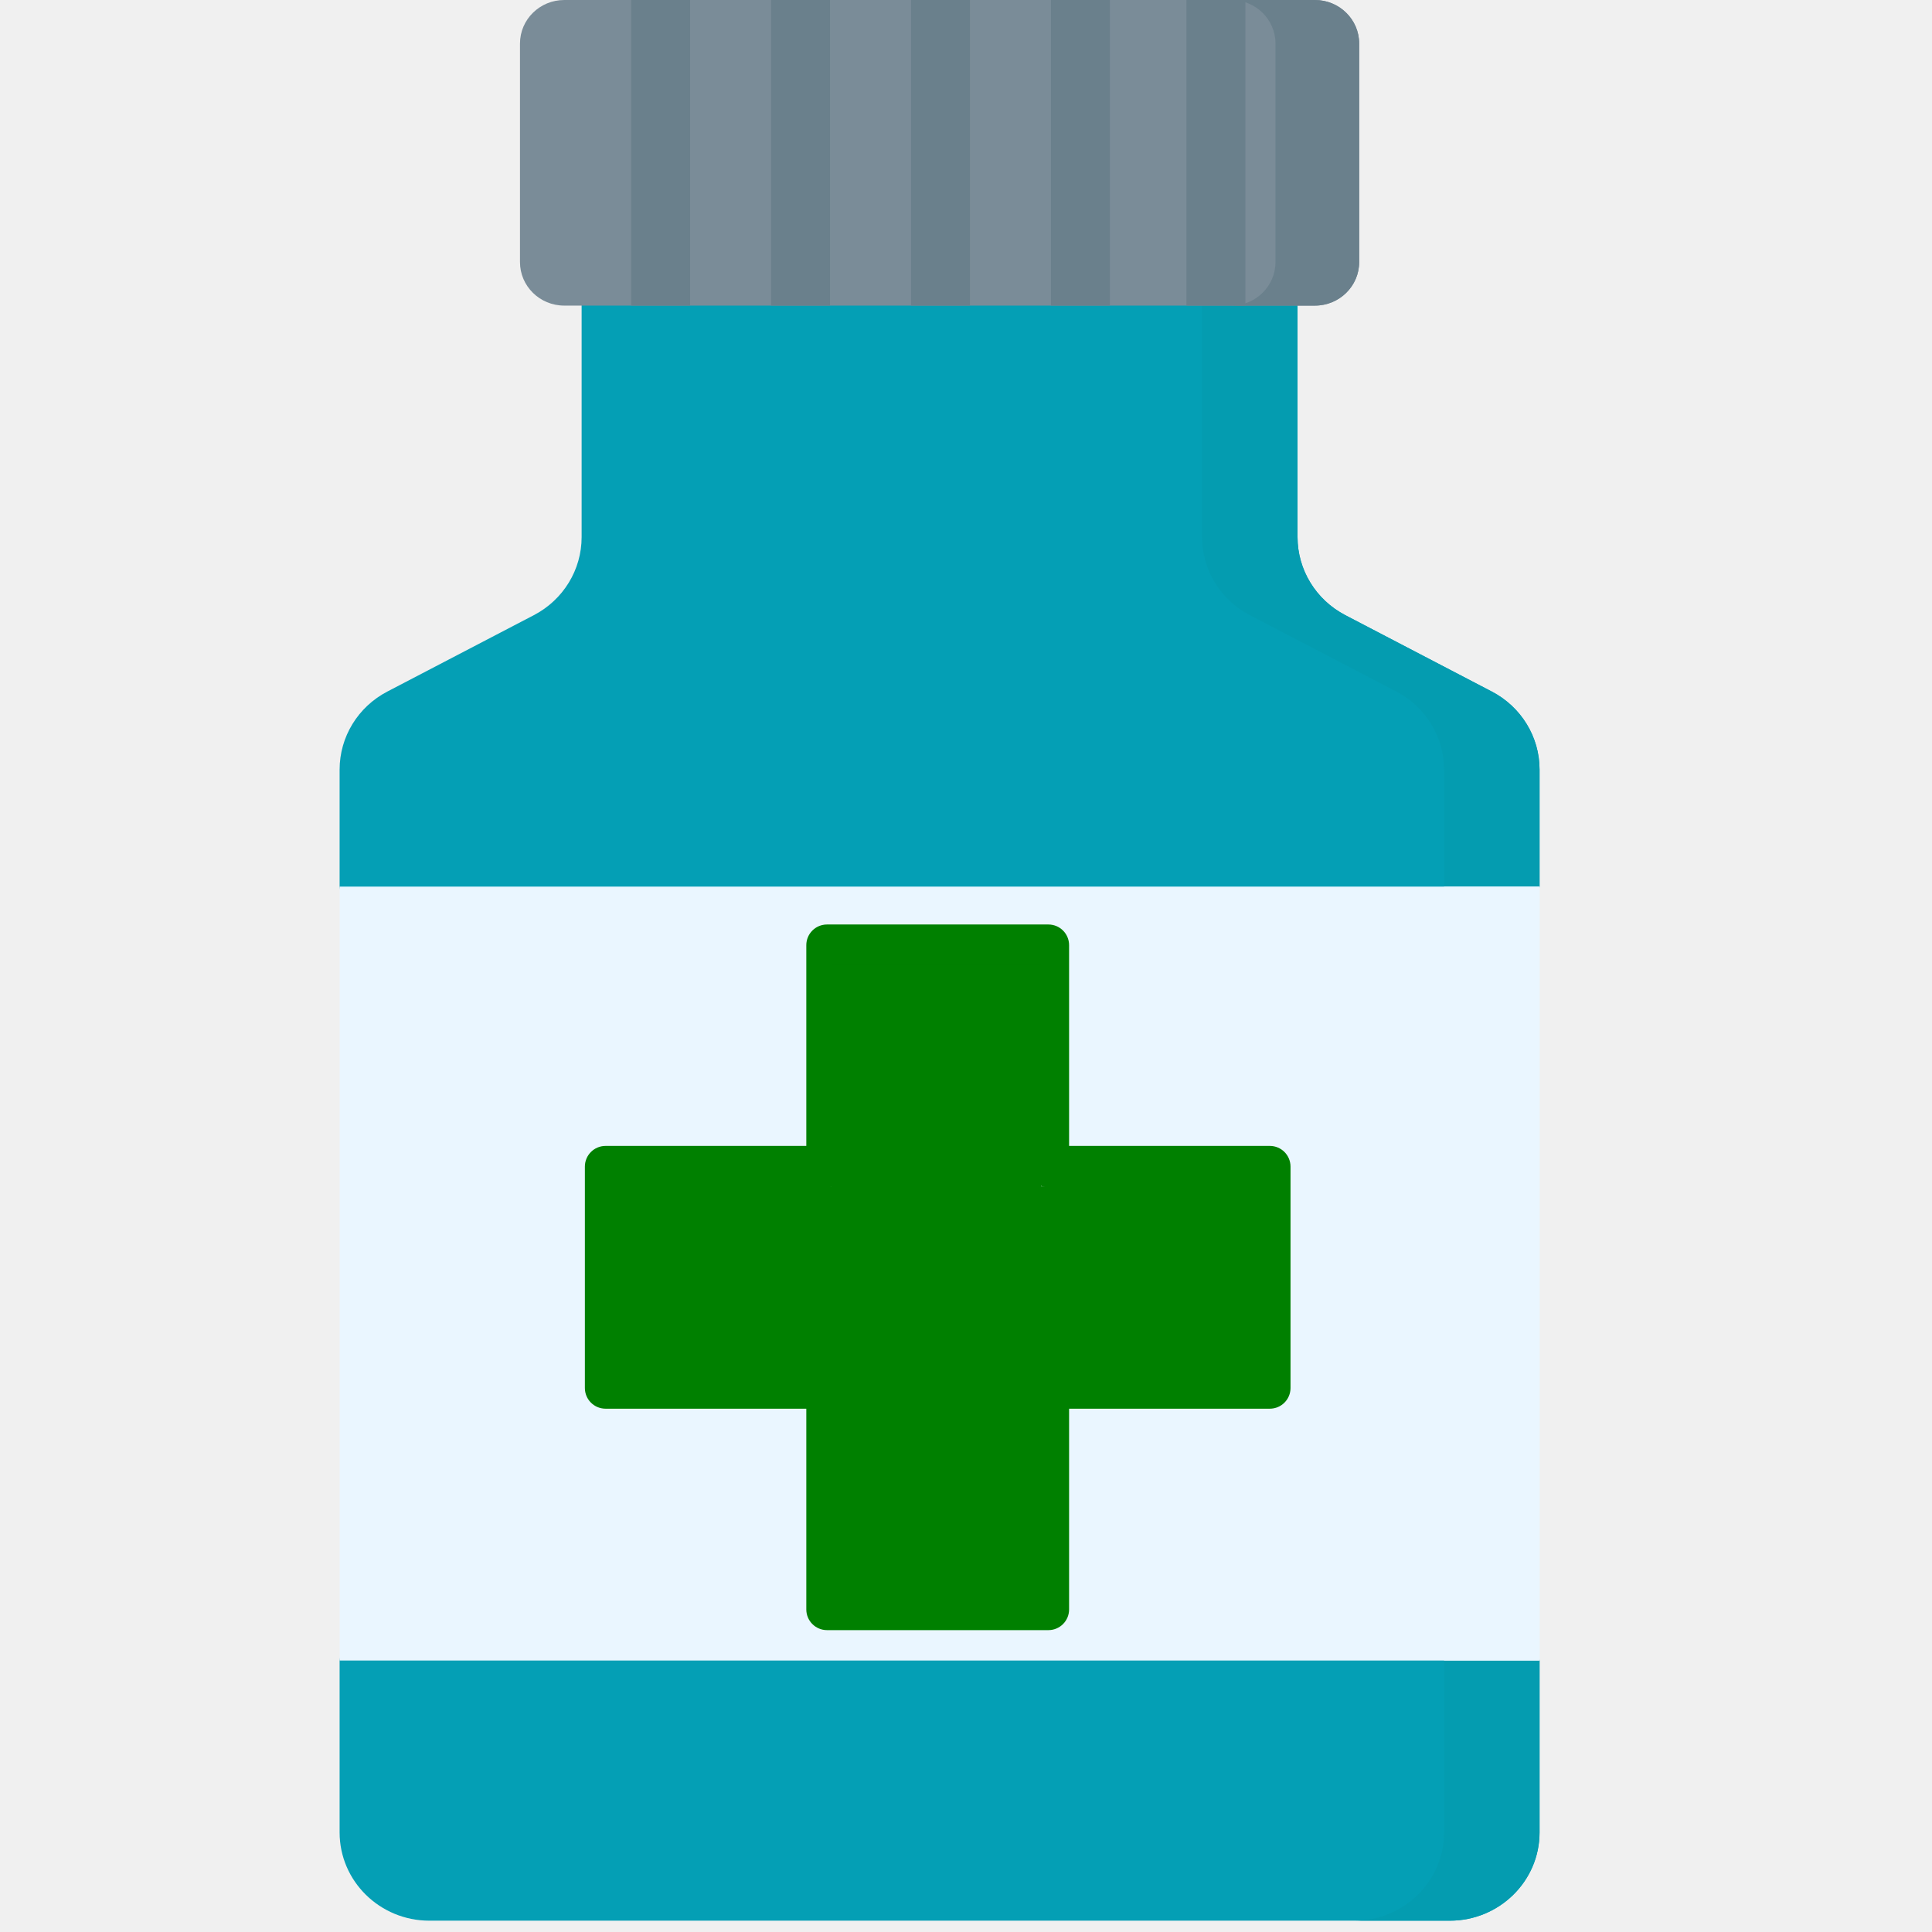
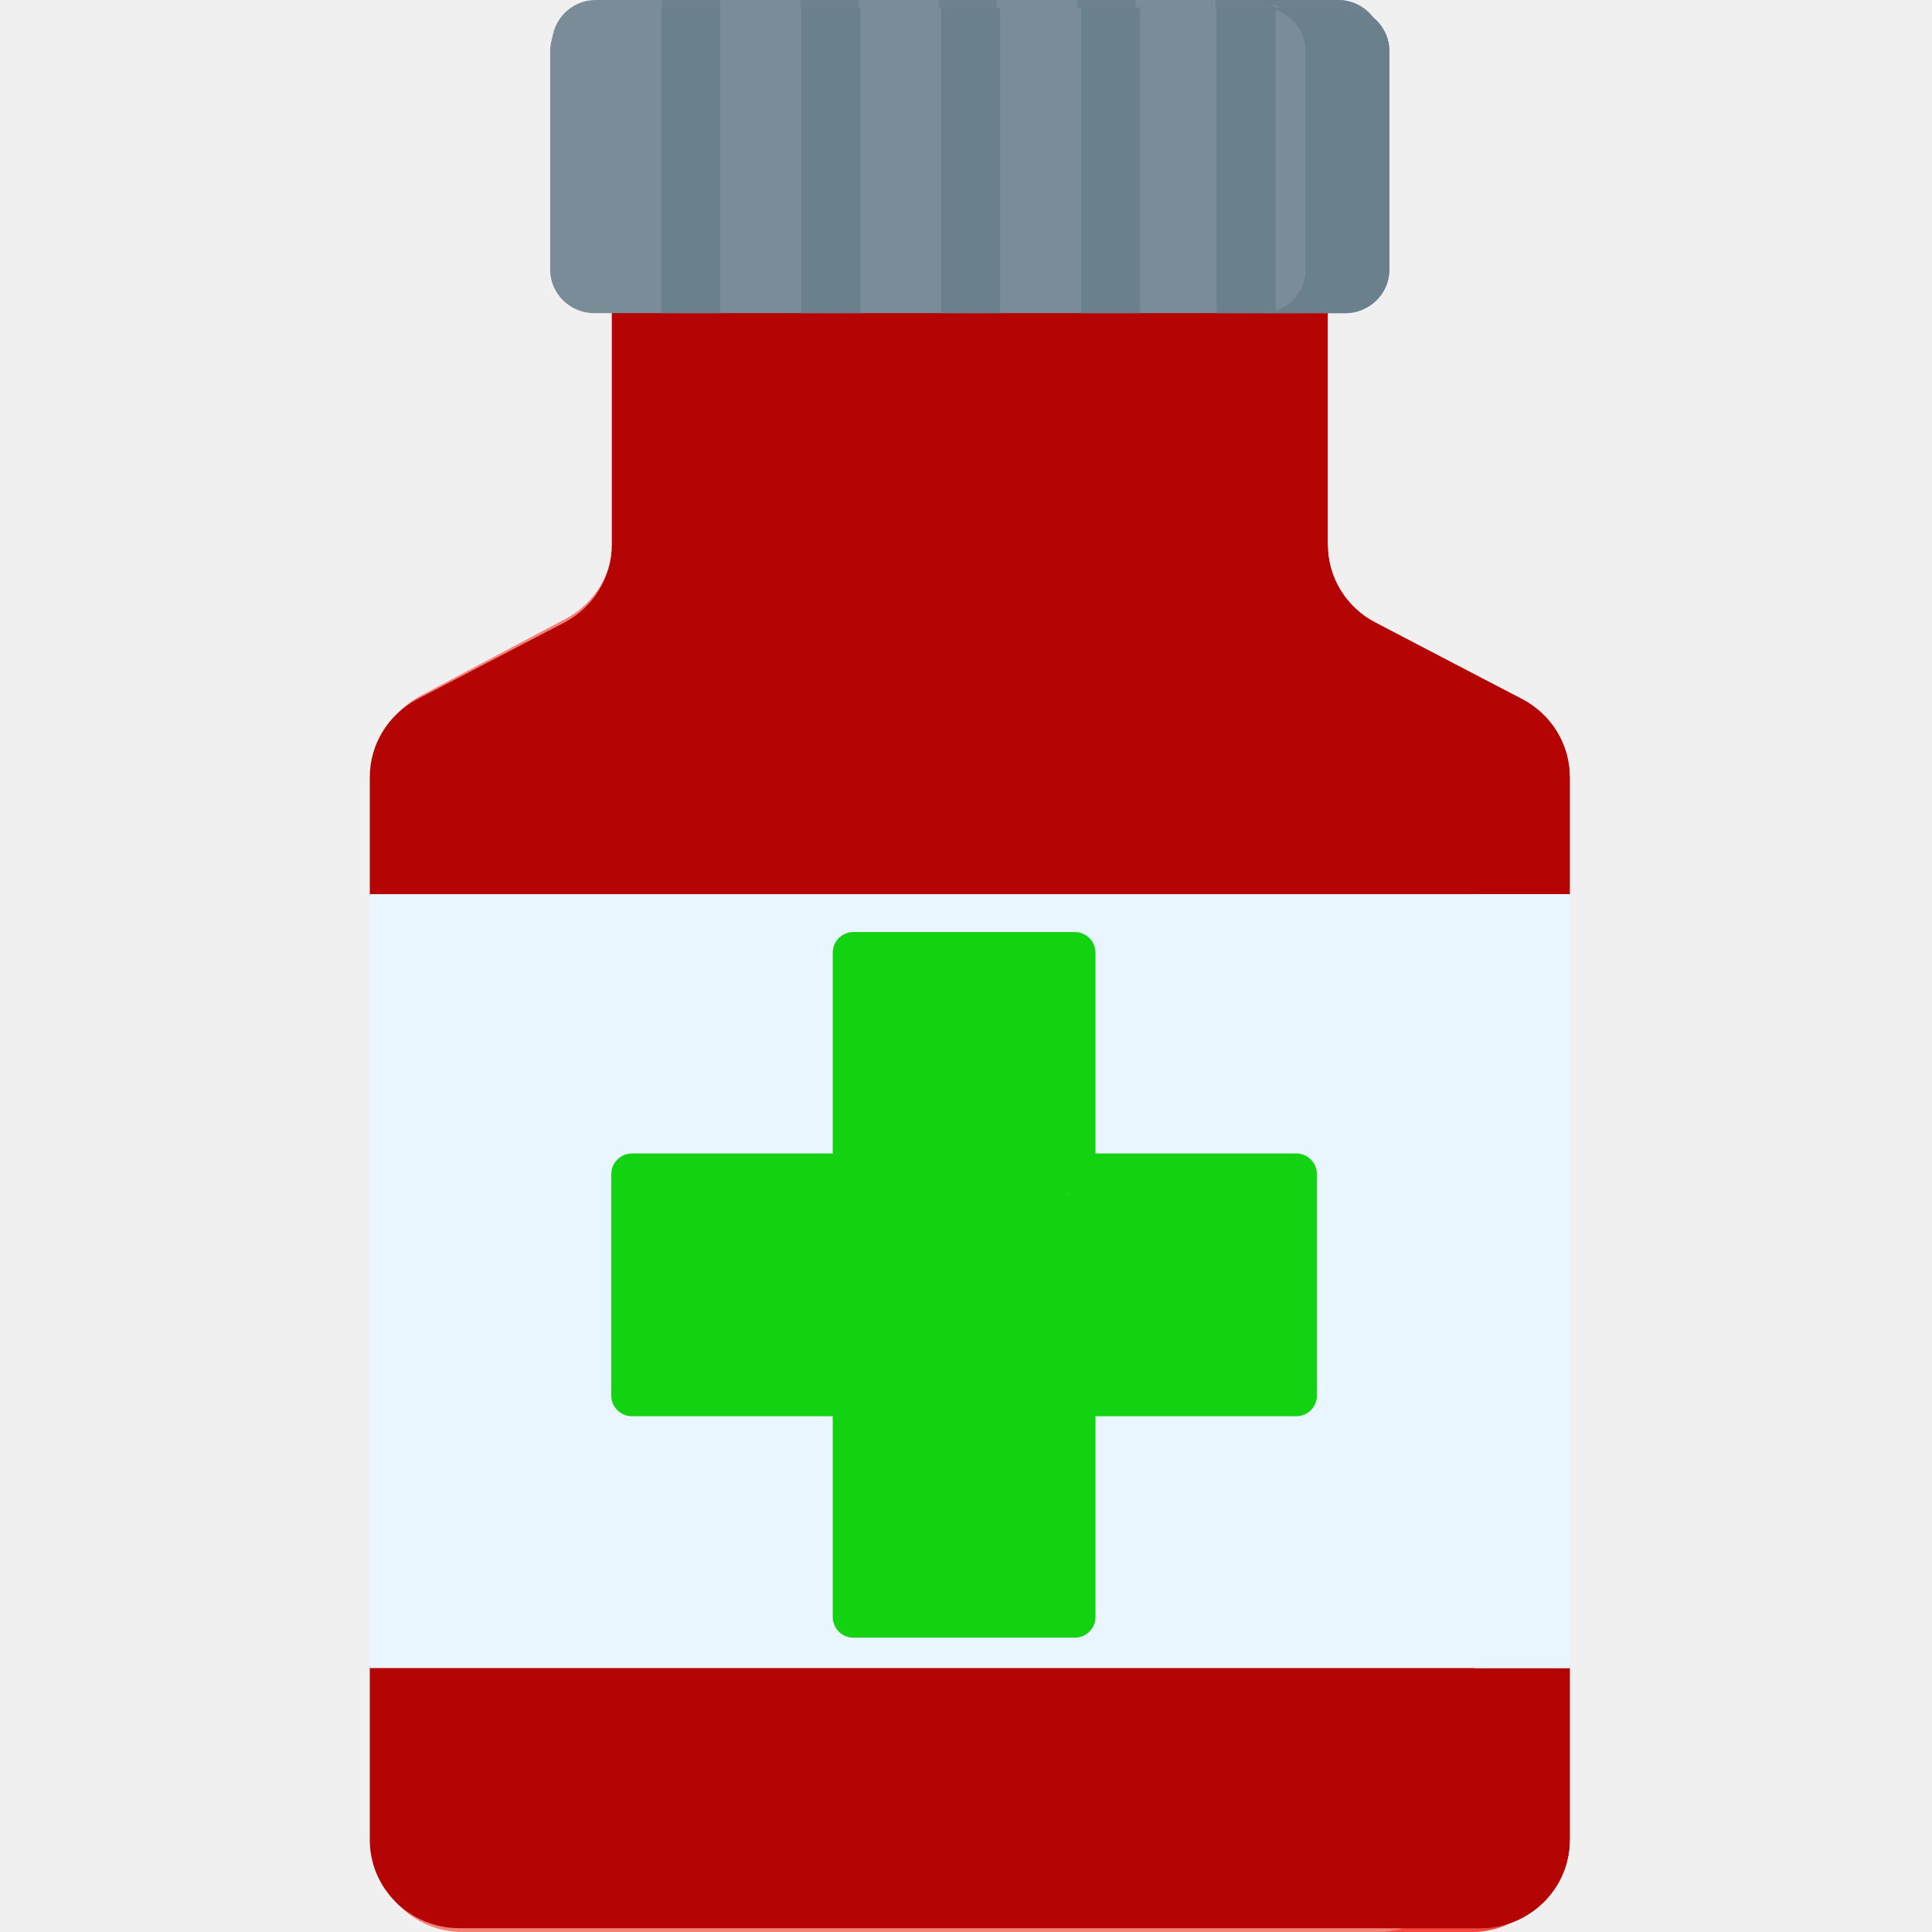
<svg xmlns="http://www.w3.org/2000/svg" width="512" height="512" viewBox="0 0 512 512" fill="none">
-   <path d="M407.996 203.939V234.96L395.349 337.505L407.996 440.055V485.609C407.996 498.524 397.341 509.001 384.197 509.001H113.799C100.655 509.001 90 498.524 90 485.609V440.055L104.211 337.505L90 234.96V203.939C90 195.285 94.864 187.327 102.644 183.271L141.493 163.014C149.273 158.958 154.137 151.001 154.137 142.347V58.418H343.859V142.347C343.859 151.001 348.723 158.958 356.503 163.014L395.352 183.271C403.132 187.327 407.996 195.285 407.996 203.939Z" fill="#049FB5" />
-   <path d="M395.354 183.271L356.505 163.014C348.725 158.958 343.861 151.001 343.861 142.347V58.418H318.559V142.347C318.559 151.001 323.422 158.958 331.203 163.014L370.051 183.271C377.831 187.327 382.695 195.285 382.695 203.939V485.609C382.695 498.524 372.04 509.001 358.896 509.001H384.199C397.343 509.001 407.998 498.524 407.998 485.609V440.055L397.658 346.785L407.998 234.96V203.939C407.998 195.285 403.134 187.327 395.354 183.271Z" fill="#049CB0" />
-   <path d="M360.196 11.542V69.447C360.196 75.828 354.946 80.989 348.468 80.989H149.528C143.05 80.989 137.801 75.828 137.801 69.447V11.542C137.801 5.172 143.05 0 149.528 0H348.468C354.946 0 360.196 5.172 360.196 11.542Z" fill="#7A8C98" />
-   <path d="M348.463 0H326.285C332.765 0 338.019 5.166 338.019 11.538V69.45C338.019 75.823 332.765 80.988 326.285 80.988H348.463C354.943 80.988 360.197 75.823 360.197 69.45V11.538C360.197 5.166 354.943 0 348.463 0Z" fill="#6A808C" />
-   <path d="M90.004 234.959H408V440.054H90.004V234.959Z" fill="#EAF6FF" />
-   <path d="M382.695 234.959H407.998V440.054H382.695V234.959Z" fill="#EAF6FF" />
-   <path d="M167.266 0H182.888V80.989H167.266V0Z" fill="#6A808C" />
-   <path d="M204.34 0H219.963V80.989H204.34V0Z" fill="#6A808C" />
-   <path d="M241.43 0H257.052V80.989H241.43V0Z" fill="#6A808C" />
-   <path d="M278.512 0H294.134V80.989H278.512V0Z" fill="#6A808C" />
-   <path d="M314.426 0H330.049V80.989H314.426V0Z" fill="#6A808C" />
+   <path d="M413.535 205.14V236.344L401.025 339.493L413.535 442.648V488.471C413.535 501.461 402.996 512 389.995 512H122.54C109.539 512 99 501.461 99 488.471V442.648L113.057 339.493L99 236.344V205.14C99 196.435 103.811 188.431 111.506 184.351L149.932 163.974C157.628 159.895 162.439 151.89 162.439 143.185V58.762H350.096V143.185C350.096 151.89 354.907 159.895 362.603 163.974L401.029 184.351C408.724 188.431 413.535 196.435 413.535 205.14Z" fill="#FA1203" fill-opacity="0.5" />
+   <path d="M401.03 184.351L362.604 163.974C354.908 159.895 350.098 151.89 350.098 143.185V58.762H325.07V143.185C325.07 151.89 329.881 159.895 337.577 163.974L376.002 184.351C383.698 188.431 388.509 196.435 388.509 205.14V488.471C388.509 501.461 377.97 512 364.969 512H389.996C402.997 512 413.536 501.461 413.536 488.471V442.648L403.308 348.829L413.536 236.344V205.14C413.536 196.435 408.725 188.431 401.03 184.351Z" fill="#FA1203" fill-opacity="0.5" />
+   <path d="M366.252 11.61V69.857C366.252 76.275 361.06 81.467 354.652 81.467H157.877C151.469 81.467 146.277 76.275 146.277 69.857V11.61C146.277 5.202 151.469 0 157.877 0H354.652C361.06 0 366.252 5.202 366.252 11.61Z" fill="#7A8C98" />
+   <path d="M354.652 0.002H332.715C339.125 0.002 344.321 5.198 344.321 11.608V69.862C344.321 76.271 339.125 81.468 332.715 81.468H354.652C361.061 81.468 366.258 76.271 366.258 69.862V11.608C366.258 5.198 361.061 0.002 354.652 0.002Z" fill="#6A808C" fill-opacity="0.8" />
+   <path d="M99.004 236.344H413.539V442.648H99.004V236.344Z" fill="#EAF6FF" fill-opacity="0.7" />
+   <path d="M388.512 236.344H413.539V442.648H388.512V236.344Z" fill="#EAF6FF" fill-opacity="0.7" />
+   <path d="M371.262 339.496C371.262 384.824 344.982 424.012 306.834 442.648H206.185C168.038 424.012 141.758 384.824 141.758 339.496C141.758 294.168 168.038 254.98 206.185 236.344H306.834C344.982 254.98 371.262 294.168 371.262 339.496Z" fill="#FFC700" />
+   <path d="M306.832 236.344H281.805C319.952 254.98 346.232 294.168 346.232 339.496C346.232 384.824 319.952 424.012 281.805 442.648H306.832C344.979 424.012 371.259 384.824 371.259 339.496C371.259 294.168 344.979 254.98 306.832 236.344Z" fill="#FFC700" />
+   <path d="M175.422 0H190.875V81.467H175.422V0Z" fill="#6A808C" fill-opacity="0.8" />
+   <path d="M212.098 0H227.55V81.467H212.098V0Z" fill="#6A808C" fill-opacity="0.8" />
+   <path d="M248.781 0H264.234V81.467H248.781V0Z" fill="#6A808C" fill-opacity="0.8" />
+   <path d="M285.457 0H300.91V81.467H285.457V0Z" fill="#6A808C" fill-opacity="0.8" />
+   <path d="M322.141 0H337.593V81.467H322.141V0Z" fill="#6A808C" fill-opacity="0.8" />
+   <path d="M300.774 411.613H226.312L209.588 458H185.418L253.289 280.266H273.797L341.79 458H317.742L300.774 411.613ZM233.392 392.326H293.816L263.543 309.196L233.392 392.326Z" fill="#FB0101" />
+   <path d="M415.996 205.939V236.96L403.349 339.505L415.996 442.055V487.609C415.996 500.524 405.341 511.001 392.197 511.001H121.799C108.655 511.001 98 500.524 98 487.609V442.055L112.211 339.505L98 236.96V205.939C98 197.285 102.864 189.327 110.644 185.271L149.493 165.014C157.273 160.958 162.137 153.001 162.137 144.347V60.418H351.859V144.347C351.859 153.001 356.723 160.958 364.503 165.014L403.352 185.271C411.132 189.327 415.996 197.285 415.996 205.939Z" fill="#B50404" />
+   <path d="M403.354 185.271L364.505 165.014C356.725 160.958 351.861 153.001 351.861 144.347V60.418H326.559V144.347C326.559 153.001 331.422 160.958 339.203 165.014L378.051 185.271C385.831 189.327 390.695 197.285 390.695 205.939V487.609C390.695 500.524 380.04 511.001 366.896 511.001H392.199C405.343 511.001 415.998 500.524 415.998 487.609V442.055L405.658 348.785L415.998 236.96V205.939C415.998 197.285 411.134 189.327 403.354 185.271Z" fill="#B50404" />
+   <path d="M368.196 13.542V71.447C368.196 77.828 362.946 82.989 356.468 82.989H157.528C151.05 82.989 145.801 77.828 145.801 71.447V13.542C145.801 7.172 151.05 2 157.528 2H356.468C362.946 2 368.196 7.172 368.196 13.542Z" fill="#7A8C98" />
+   <path d="M356.463 2H334.285C340.765 2 346.019 7.166 346.019 13.538V71.45C346.019 77.823 340.765 82.988 334.285 82.988H356.463C362.943 82.988 368.197 77.823 368.197 71.45V13.538C368.197 7.166 362.943 2 356.463 2Z" fill="#6A808C" />
+   <path d="M98.004 236.959H416V442.054H98.004V236.959Z" fill="#EAF6FF" />
+   <path d="M390.695 236.959H415.998V442.054H390.695V236.959Z" fill="#EAF6FF" />
+   <path d="M175.266 2H190.888V82.989H175.266V2Z" fill="#6A808C" />
+   <path d="M212.34 2H227.963V82.989H212.34V2Z" fill="#6A808C" />
+   <path d="M249.43 2H265.052V82.989H249.43V2Z" fill="#6A808C" />
+   <path d="M286.512 2H302.134V82.989H286.512V2Z" fill="#6A808C" />
+   <path d="M322.426 2H338.049V82.989H322.426V2Z" fill="#6A808C" />
  <g clip-path="url(#clip0)">
-     <path d="M336.521 303.681H283.319V250.479C283.319 247.453 280.866 245 277.84 245H219.16C216.134 245 213.681 247.453 213.681 250.479V303.681H160.479C157.453 303.681 155 306.134 155 309.16V367.84C155 370.866 157.453 373.319 160.479 373.319H213.681V426.521C213.681 429.547 216.134 432 219.16 432H277.84C280.866 432 283.319 429.547 283.319 426.521V373.319H336.521C339.547 373.319 342 370.866 342 367.84V309.16C342 306.134 339.547 303.681 336.521 303.681V303.681ZM331.043 362.362H277.84C274.815 362.362 272.362 364.815 272.362 367.84V421.043H224.638V367.84C224.638 364.815 222.185 362.362 219.16 362.362H165.957V314.638H219.16C222.185 314.638 224.638 312.185 224.638 309.16V255.957H272.362V309.16C272.362 312.185 274.815 314.638 277.84 314.638H331.043V362.362Z" fill="#008000" />
-     <rect x="220.375" y="255.592" width="55.516" height="165.816" fill="#008000" />
-     <rect x="164.133" y="314.395" width="169.469" height="49.307" fill="#008000" />
+     <path d="M343.521 305.681H290.319V252.479C290.319 249.453 287.866 247 284.84 247H226.16C223.134 247 220.681 249.453 220.681 252.479V305.681H167.479C164.453 305.681 162 308.134 162 311.16V369.84C162 372.866 164.453 375.319 167.479 375.319H220.681V428.521C220.681 431.547 223.134 434 226.16 434H284.84C287.866 434 290.319 431.547 290.319 428.521V375.319H343.521C346.547 375.319 349 372.866 349 369.84V311.16C349 308.134 346.547 305.681 343.521 305.681V305.681ZM338.043 364.362H284.84C281.815 364.362 279.362 366.815 279.362 369.84V423.043H231.638V369.84C231.638 366.815 229.185 364.362 226.16 364.362H172.957V316.638H226.16C229.185 316.638 231.638 314.185 231.638 311.16V257.957H279.362V311.16C279.362 314.185 281.815 316.638 284.84 316.638H338.043V364.362Z" fill="#12D212" />
+     <rect x="227.375" y="257.592" width="55.516" height="165.816" fill="#12D212" />
+     <rect x="171.133" y="316.395" width="169.469" height="49.307" fill="#12D212" />
  </g>
  <defs>
    <clipPath id="clip0">
-       <rect width="187" height="187" fill="white" transform="translate(155 245)" />
+       <rect width="187" height="187" fill="white" transform="translate(162 247)" />
    </clipPath>
  </defs>
</svg>
